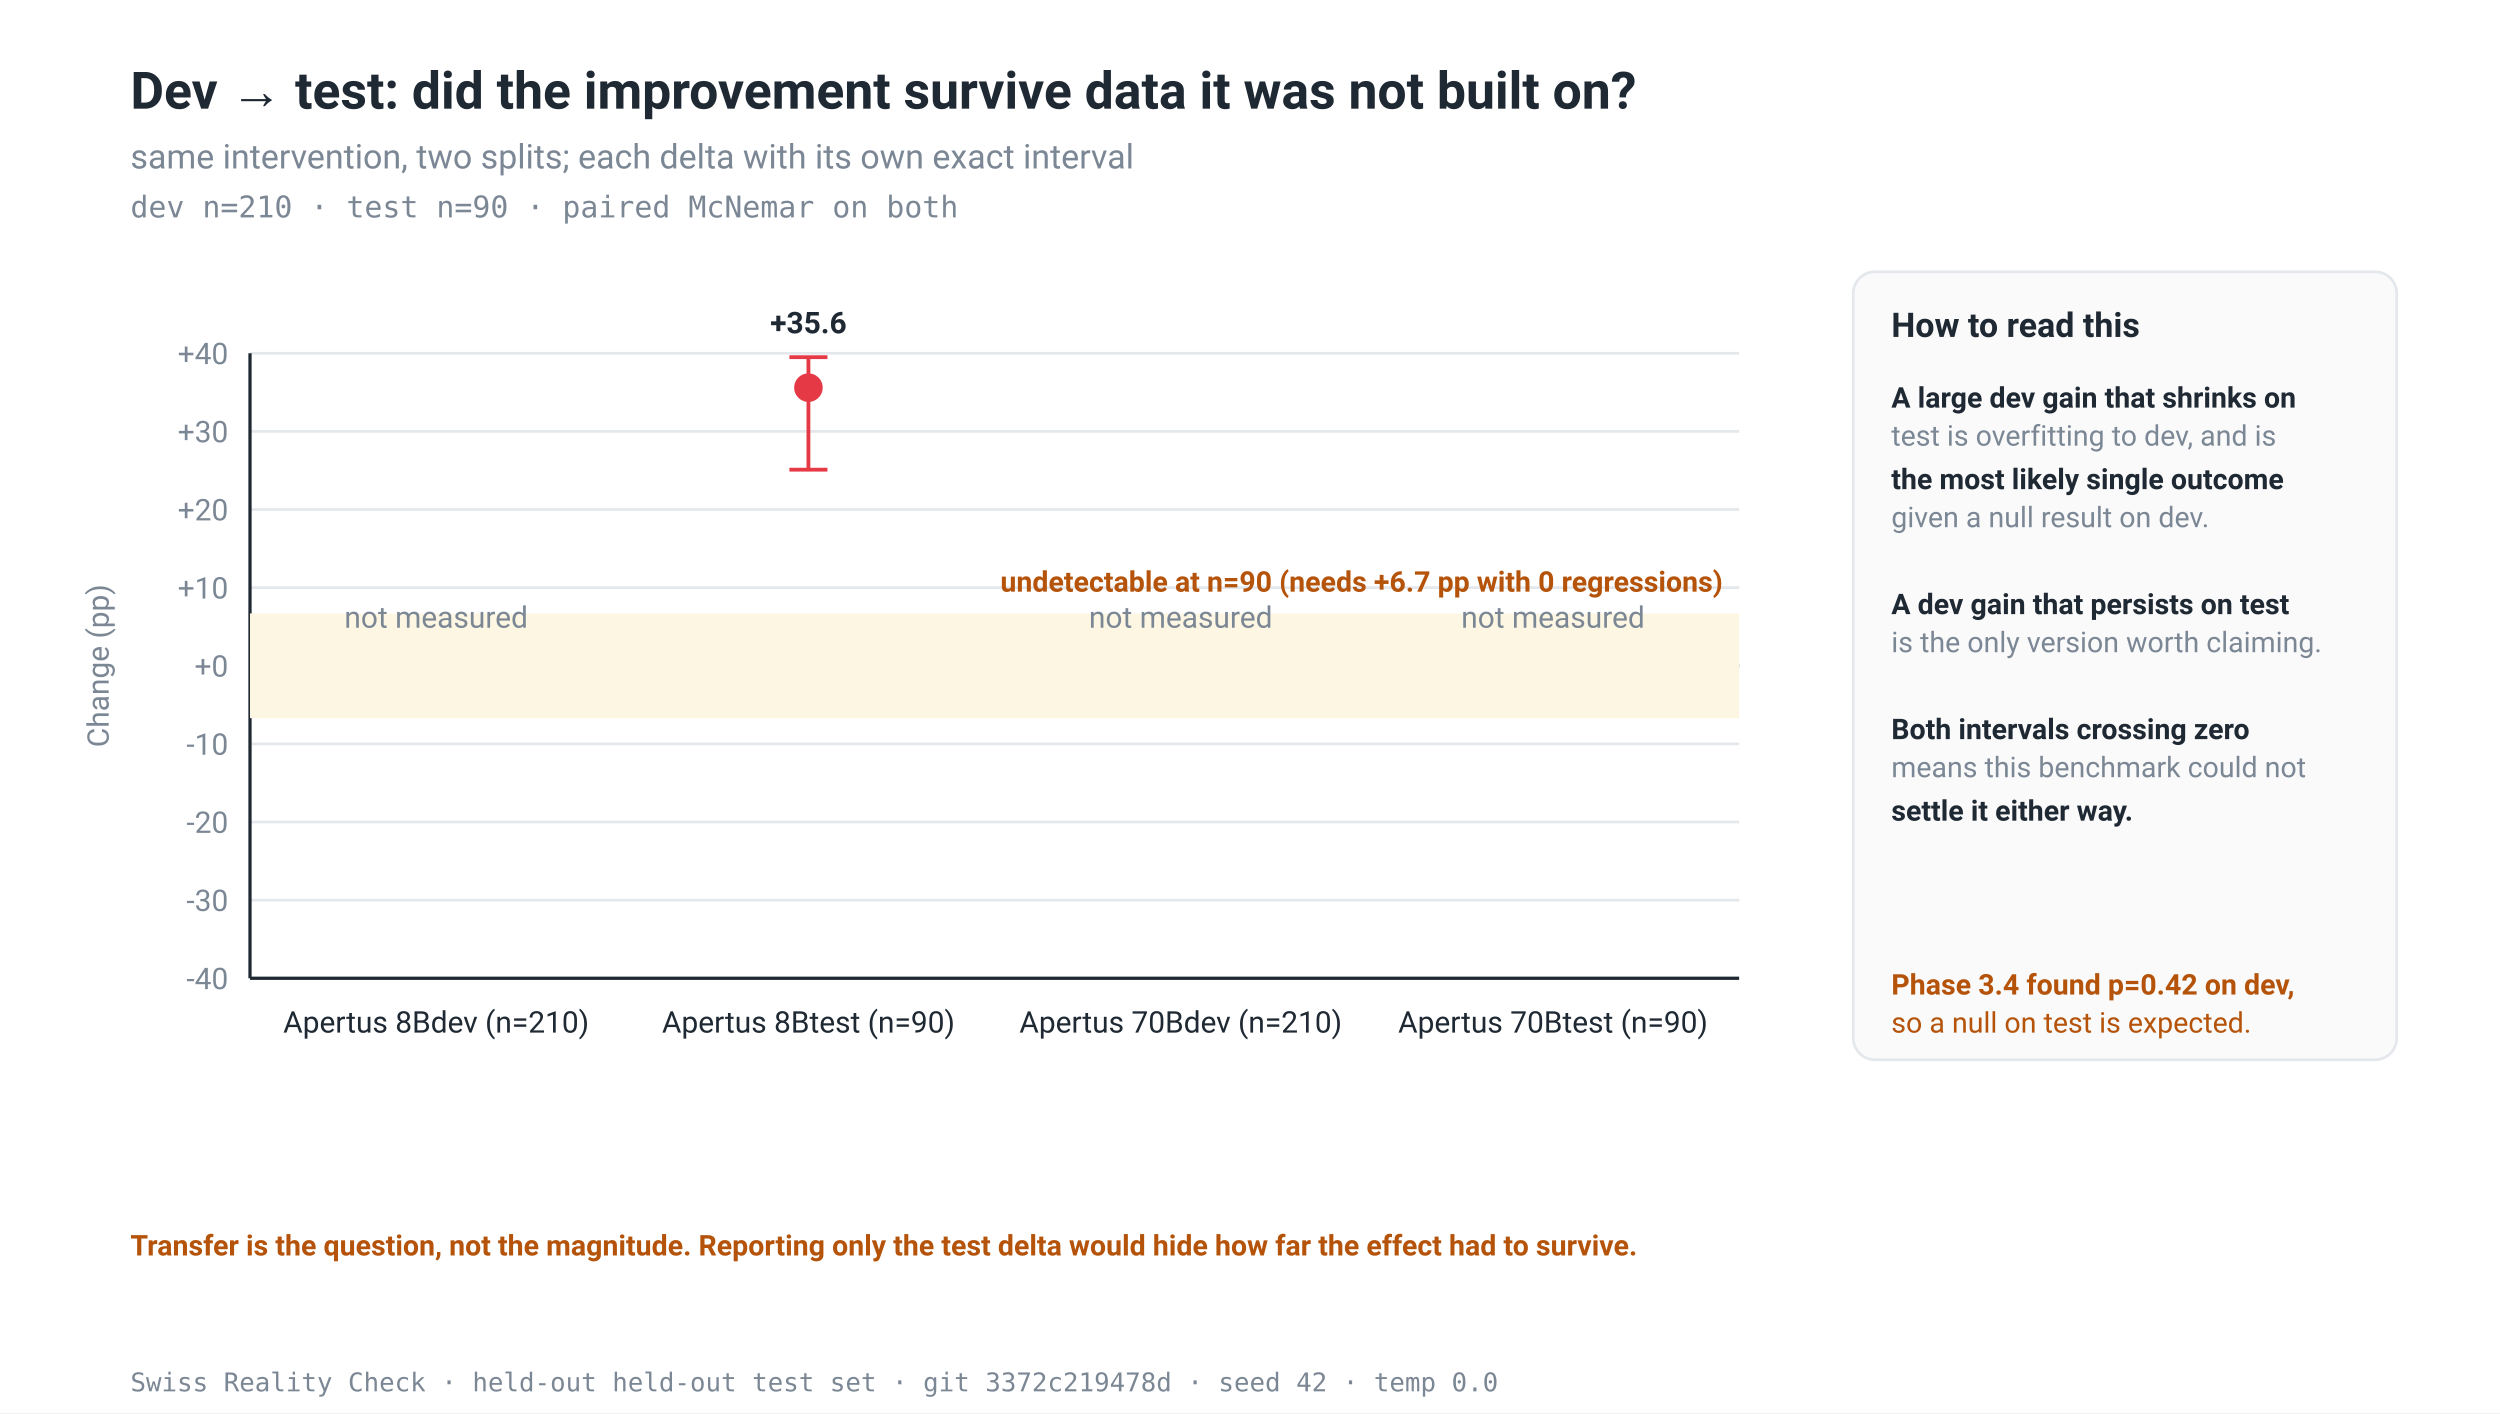
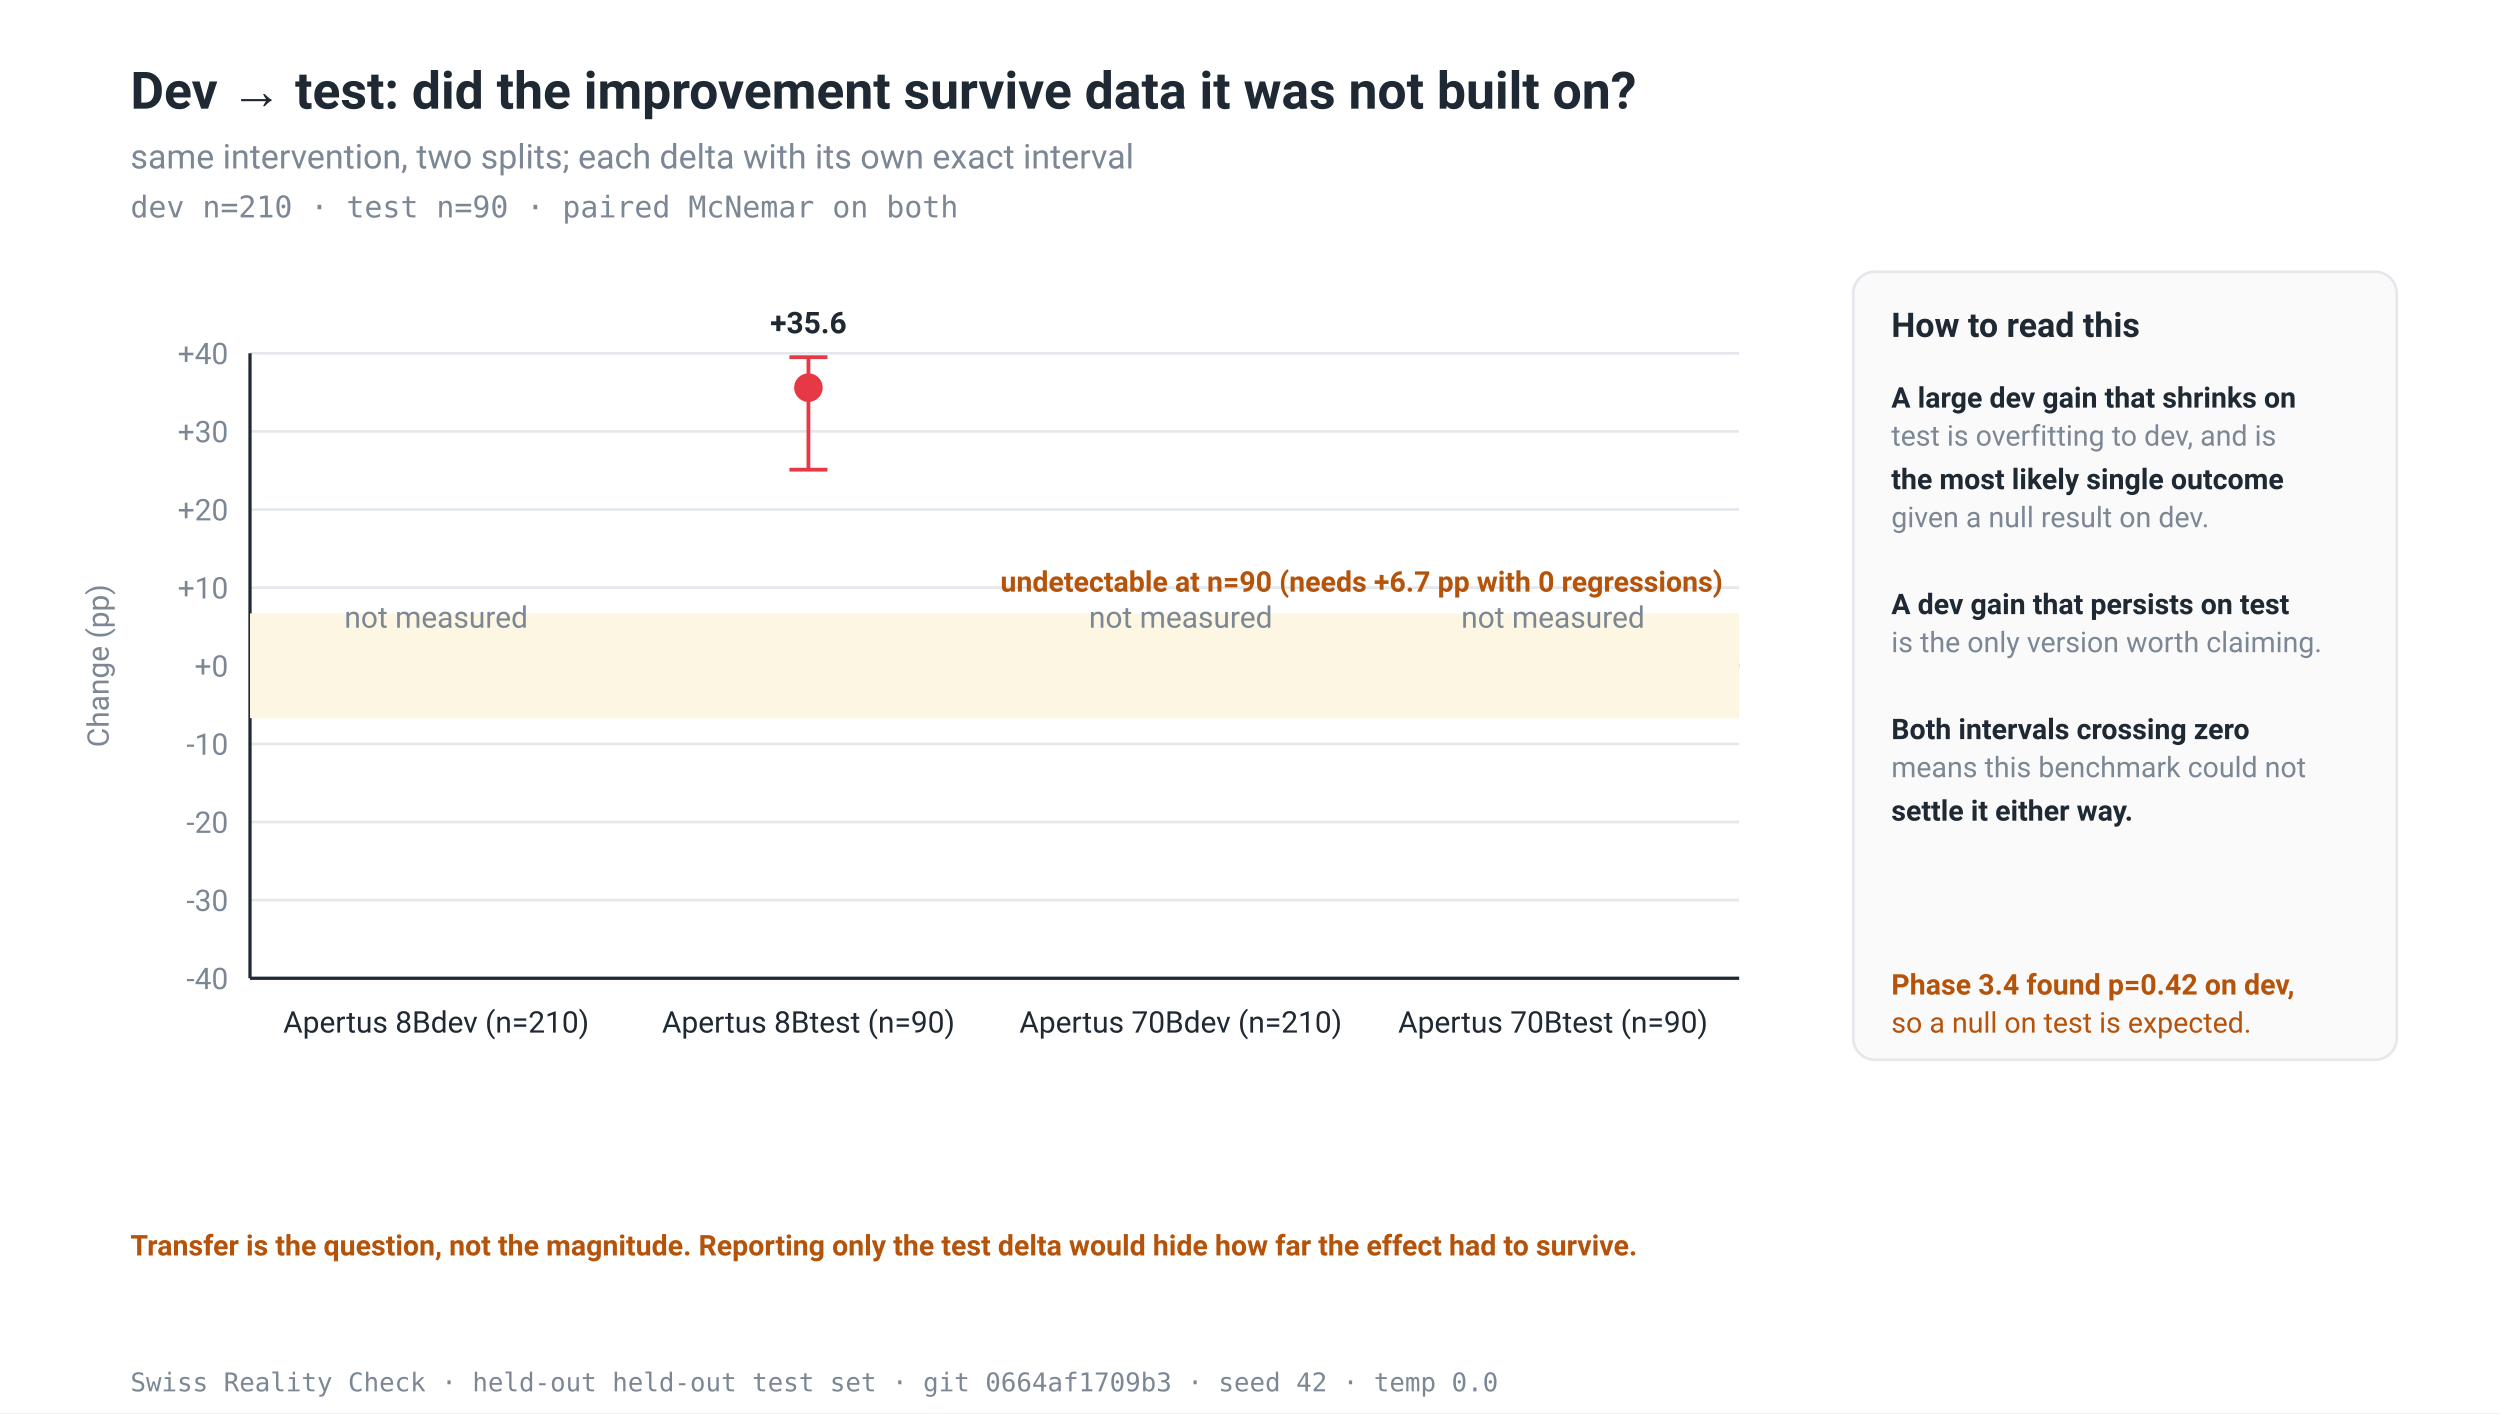
<svg xmlns="http://www.w3.org/2000/svg" width="920" height="520" viewBox="0 0 920 520" role="img" aria-labelledby="t" font-family="ui-sans-serif, -apple-system, 'Segoe UI', Roboto, 'Helvetica Neue', Arial, sans-serif">
  <rect width="920" height="520" fill="#FFFFFF" />
  <text x="48.00" y="40.00" font-family="ui-sans-serif, -apple-system, 'Segoe UI', Roboto, 'Helvetica Neue', Arial, sans-serif" font-size="19" fill="#1F2933" font-weight="bold" text-anchor="start" opacity="1.0" font-style="">Dev → test: did the improvement survive data it was not built on?</text>
  <text x="48.00" y="62.00" font-family="ui-sans-serif, -apple-system, 'Segoe UI', Roboto, 'Helvetica Neue', Arial, sans-serif" font-size="12.5" fill="#7B8794" font-weight="normal" text-anchor="start" opacity="1.0" font-style="">same intervention, two splits; each delta with its own exact interval</text>
  <text x="48.00" y="80.00" font-family="ui-monospace, SFMono-Regular, Menlo, Consolas, monospace" font-size="11" fill="#7B8794" font-weight="normal" text-anchor="start" opacity="1.0" font-style="">dev n=210 · test n=90 · paired McNemar on both</text>
  <line x1="92.00" y1="360.00" x2="640.00" y2="360.00" stroke="#E4E7EB" stroke-width="1" stroke-linecap="butt" />
  <text x="84.00" y="364.00" font-family="ui-sans-serif, -apple-system, 'Segoe UI', Roboto, 'Helvetica Neue', Arial, sans-serif" font-size="11" fill="#7B8794" font-weight="normal" text-anchor="end" opacity="1.0" font-style="">-40</text>
  <line x1="92.00" y1="331.25" x2="640.00" y2="331.25" stroke="#E4E7EB" stroke-width="1" stroke-linecap="butt" />
  <text x="84.00" y="335.25" font-family="ui-sans-serif, -apple-system, 'Segoe UI', Roboto, 'Helvetica Neue', Arial, sans-serif" font-size="11" fill="#7B8794" font-weight="normal" text-anchor="end" opacity="1.0" font-style="">-30</text>
  <line x1="92.00" y1="302.50" x2="640.00" y2="302.50" stroke="#E4E7EB" stroke-width="1" stroke-linecap="butt" />
  <text x="84.00" y="306.50" font-family="ui-sans-serif, -apple-system, 'Segoe UI', Roboto, 'Helvetica Neue', Arial, sans-serif" font-size="11" fill="#7B8794" font-weight="normal" text-anchor="end" opacity="1.0" font-style="">-20</text>
  <line x1="92.00" y1="273.75" x2="640.00" y2="273.75" stroke="#E4E7EB" stroke-width="1" stroke-linecap="butt" />
  <text x="84.00" y="277.75" font-family="ui-sans-serif, -apple-system, 'Segoe UI', Roboto, 'Helvetica Neue', Arial, sans-serif" font-size="11" fill="#7B8794" font-weight="normal" text-anchor="end" opacity="1.0" font-style="">-10</text>
  <line x1="92.00" y1="245.00" x2="640.00" y2="245.00" stroke="#E4E7EB" stroke-width="1" stroke-linecap="butt" />
  <text x="84.00" y="249.00" font-family="ui-sans-serif, -apple-system, 'Segoe UI', Roboto, 'Helvetica Neue', Arial, sans-serif" font-size="11" fill="#7B8794" font-weight="normal" text-anchor="end" opacity="1.0" font-style="">+0</text>
  <line x1="92.00" y1="216.25" x2="640.00" y2="216.25" stroke="#E4E7EB" stroke-width="1" stroke-linecap="butt" />
  <text x="84.00" y="220.25" font-family="ui-sans-serif, -apple-system, 'Segoe UI', Roboto, 'Helvetica Neue', Arial, sans-serif" font-size="11" fill="#7B8794" font-weight="normal" text-anchor="end" opacity="1.0" font-style="">+10</text>
  <line x1="92.00" y1="187.50" x2="640.00" y2="187.50" stroke="#E4E7EB" stroke-width="1" stroke-linecap="butt" />
  <text x="84.00" y="191.50" font-family="ui-sans-serif, -apple-system, 'Segoe UI', Roboto, 'Helvetica Neue', Arial, sans-serif" font-size="11" fill="#7B8794" font-weight="normal" text-anchor="end" opacity="1.0" font-style="">+20</text>
  <line x1="92.00" y1="158.75" x2="640.00" y2="158.75" stroke="#E4E7EB" stroke-width="1" stroke-linecap="butt" />
  <text x="84.00" y="162.75" font-family="ui-sans-serif, -apple-system, 'Segoe UI', Roboto, 'Helvetica Neue', Arial, sans-serif" font-size="11" fill="#7B8794" font-weight="normal" text-anchor="end" opacity="1.0" font-style="">+30</text>
  <line x1="92.00" y1="130.00" x2="640.00" y2="130.00" stroke="#E4E7EB" stroke-width="1" stroke-linecap="butt" />
  <text x="84.00" y="134.00" font-family="ui-sans-serif, -apple-system, 'Segoe UI', Roboto, 'Helvetica Neue', Arial, sans-serif" font-size="11" fill="#7B8794" font-weight="normal" text-anchor="end" opacity="1.0" font-style="">+40</text>
  <line x1="92.00" y1="130.00" x2="92.00" y2="360.00" stroke="#1F2933" stroke-width="1.2" stroke-linecap="butt" />
  <line x1="92.00" y1="360.00" x2="640.00" y2="360.00" stroke="#1F2933" stroke-width="1.2" stroke-linecap="butt" />
  <text x="40.00" y="245.00" font-family="ui-sans-serif, -apple-system, 'Segoe UI', Roboto, 'Helvetica Neue', Arial, sans-serif" font-size="11" fill="#7B8794" font-weight="normal" text-anchor="middle" transform="rotate(-90 40.00 245.00)">Change (pp)</text>
  <line x1="92.00" y1="245.00" x2="640.00" y2="245.00" stroke="#1F2933" stroke-width="1.4" stroke-linecap="butt" />
  <text x="636.00" y="239.00" font-family="ui-sans-serif, -apple-system, 'Segoe UI', Roboto, 'Helvetica Neue', Arial, sans-serif" font-size="11" fill="#1F2933" font-weight="bold" text-anchor="end" opacity="1.0" font-style="">no change</text>
  <rect x="92.00" y="225.74" width="548.00" height="38.53" rx="0" fill="#FDF6E3" stroke="none" stroke-width="1" opacity="1.0" />
  <text x="634.00" y="217.74" font-family="ui-sans-serif, -apple-system, 'Segoe UI', Roboto, 'Helvetica Neue', Arial, sans-serif" font-size="10.5" fill="#B45309" font-weight="bold" text-anchor="end" opacity="1.0" font-style="">undetectable at n=90 (needs +6.7 pp with 0 regressions)</text>
  <text x="160.50" y="231.00" font-family="ui-sans-serif, -apple-system, 'Segoe UI', Roboto, 'Helvetica Neue', Arial, sans-serif" font-size="11" fill="#7B8794" font-weight="normal" text-anchor="middle" opacity="1.0" font-style="">not measured</text>
  <circle cx="297.50" cy="142.65" r="6" fill="#E63946" stroke="#FFFFFF" stroke-width="1.5" opacity="1.0" />
  <line x1="297.50" y1="172.84" x2="297.50" y2="131.44" stroke="#E63946" stroke-width="1.4" stroke-linecap="butt" />
  <line x1="290.50" y1="172.84" x2="304.50" y2="172.84" stroke="#E63946" stroke-width="1.4" stroke-linecap="butt" />
  <line x1="290.50" y1="131.44" x2="304.50" y2="131.44" stroke="#E63946" stroke-width="1.4" stroke-linecap="butt" />
  <text x="297.50" y="122.65" font-family="ui-sans-serif, -apple-system, 'Segoe UI', Roboto, 'Helvetica Neue', Arial, sans-serif" font-size="11" fill="#1F2933" font-weight="bold" text-anchor="middle" opacity="1.0" font-style="">+35.6</text>
  <text x="434.50" y="231.00" font-family="ui-sans-serif, -apple-system, 'Segoe UI', Roboto, 'Helvetica Neue', Arial, sans-serif" font-size="11" fill="#7B8794" font-weight="normal" text-anchor="middle" opacity="1.0" font-style="">not measured</text>
  <text x="571.50" y="231.00" font-family="ui-sans-serif, -apple-system, 'Segoe UI', Roboto, 'Helvetica Neue', Arial, sans-serif" font-size="11" fill="#7B8794" font-weight="normal" text-anchor="middle" opacity="1.0" font-style="">not measured</text>
  <text x="160.50" y="380.00" font-family="ui-sans-serif, -apple-system, 'Segoe UI', Roboto, 'Helvetica Neue', Arial, sans-serif" font-size="11" fill="#1F2933" font-weight="normal" text-anchor="middle" opacity="1.0" font-style="">Apertus 8B
dev (n=210)</text>
  <text x="297.50" y="380.00" font-family="ui-sans-serif, -apple-system, 'Segoe UI', Roboto, 'Helvetica Neue', Arial, sans-serif" font-size="11" fill="#1F2933" font-weight="normal" text-anchor="middle" opacity="1.0" font-style="">Apertus 8B
test (n=90)</text>
  <text x="434.50" y="380.00" font-family="ui-sans-serif, -apple-system, 'Segoe UI', Roboto, 'Helvetica Neue', Arial, sans-serif" font-size="11" fill="#1F2933" font-weight="normal" text-anchor="middle" opacity="1.0" font-style="">Apertus 70B
dev (n=210)</text>
  <text x="571.50" y="380.00" font-family="ui-sans-serif, -apple-system, 'Segoe UI', Roboto, 'Helvetica Neue', Arial, sans-serif" font-size="11" fill="#1F2933" font-weight="normal" text-anchor="middle" opacity="1.0" font-style="">Apertus 70B
test (n=90)</text>
  <rect x="682.00" y="100.00" width="200.00" height="290.00" rx="8" fill="#FAFAFB" stroke="#E4E7EB" stroke-width="1" opacity="1.0" />
  <text x="696.00" y="124.00" font-family="ui-sans-serif, -apple-system, 'Segoe UI', Roboto, 'Helvetica Neue', Arial, sans-serif" font-size="12.5" fill="#1F2933" font-weight="bold" text-anchor="start" opacity="1.0" font-style="">How to read this</text>
  <text x="696.00" y="150.00" font-family="ui-sans-serif, -apple-system, 'Segoe UI', Roboto, 'Helvetica Neue', Arial, sans-serif" font-size="10.5" fill="#1F2933" font-weight="bold" text-anchor="start" opacity="1.0" font-style="">A large dev gain that shrinks on</text>
  <text x="696.00" y="164.00" font-family="ui-sans-serif, -apple-system, 'Segoe UI', Roboto, 'Helvetica Neue', Arial, sans-serif" font-size="10.5" fill="#7B8794" font-weight="normal" text-anchor="start" opacity="1.0" font-style="">test is overfitting to dev, and is</text>
  <text x="696.00" y="180.00" font-family="ui-sans-serif, -apple-system, 'Segoe UI', Roboto, 'Helvetica Neue', Arial, sans-serif" font-size="10.5" fill="#1F2933" font-weight="bold" text-anchor="start" opacity="1.0" font-style="">the most likely single outcome</text>
  <text x="696.00" y="194.00" font-family="ui-sans-serif, -apple-system, 'Segoe UI', Roboto, 'Helvetica Neue', Arial, sans-serif" font-size="10.5" fill="#7B8794" font-weight="normal" text-anchor="start" opacity="1.0" font-style="">given a null result on dev.</text>
  <text x="696.00" y="226.00" font-family="ui-sans-serif, -apple-system, 'Segoe UI', Roboto, 'Helvetica Neue', Arial, sans-serif" font-size="10.5" fill="#1F2933" font-weight="bold" text-anchor="start" opacity="1.0" font-style="">A dev gain that persists on test</text>
  <text x="696.00" y="240.00" font-family="ui-sans-serif, -apple-system, 'Segoe UI', Roboto, 'Helvetica Neue', Arial, sans-serif" font-size="10.5" fill="#7B8794" font-weight="normal" text-anchor="start" opacity="1.0" font-style="">is the only version worth claiming.</text>
  <text x="696.00" y="272.00" font-family="ui-sans-serif, -apple-system, 'Segoe UI', Roboto, 'Helvetica Neue', Arial, sans-serif" font-size="10.5" fill="#1F2933" font-weight="bold" text-anchor="start" opacity="1.0" font-style="">Both intervals crossing zero</text>
  <text x="696.00" y="286.00" font-family="ui-sans-serif, -apple-system, 'Segoe UI', Roboto, 'Helvetica Neue', Arial, sans-serif" font-size="10.5" fill="#7B8794" font-weight="normal" text-anchor="start" opacity="1.0" font-style="">means this benchmark could not</text>
  <text x="696.00" y="302.00" font-family="ui-sans-serif, -apple-system, 'Segoe UI', Roboto, 'Helvetica Neue', Arial, sans-serif" font-size="10.5" fill="#1F2933" font-weight="bold" text-anchor="start" opacity="1.0" font-style="">settle it either way.</text>
  <text x="696.00" y="366.00" font-family="ui-sans-serif, -apple-system, 'Segoe UI', Roboto, 'Helvetica Neue', Arial, sans-serif" font-size="10.5" fill="#B45309" font-weight="bold" text-anchor="start" opacity="1.0" font-style="">Phase 3.4 found p=0.42 on dev,</text>
  <text x="696.00" y="380.00" font-family="ui-sans-serif, -apple-system, 'Segoe UI', Roboto, 'Helvetica Neue', Arial, sans-serif" font-size="10.5" fill="#B45309" font-weight="normal" text-anchor="start" opacity="1.0" font-style="">so a null on test is expected.</text>
  <text x="48.00" y="462.00" font-family="ui-sans-serif, -apple-system, 'Segoe UI', Roboto, 'Helvetica Neue', Arial, sans-serif" font-size="10.5" fill="#B45309" font-weight="bold" text-anchor="start" opacity="1.0" font-style="">Transfer is the question, not the magnitude. Reporting only the test delta would hide how far the effect had to survive.</text>
-   <text x="48.00" y="512.00" font-family="ui-monospace, SFMono-Regular, Menlo, Consolas, monospace" font-size="9.5" fill="#7B8794" font-weight="normal" text-anchor="start" opacity="1.0" font-style="">Swiss Reality Check · held-out held-out test set · git 3372c219478d · seed 42 · temp 0.0</text>
+   <text x="48.00" y="512.00" font-family="ui-monospace, SFMono-Regular, Menlo, Consolas, monospace" font-size="9.5" fill="#7B8794" font-weight="normal" text-anchor="start" opacity="1.0" font-style="">Swiss Reality Check · held-out held-out test set · git 0664af1709b3 · seed 42 · temp 0.0</text>
</svg>
